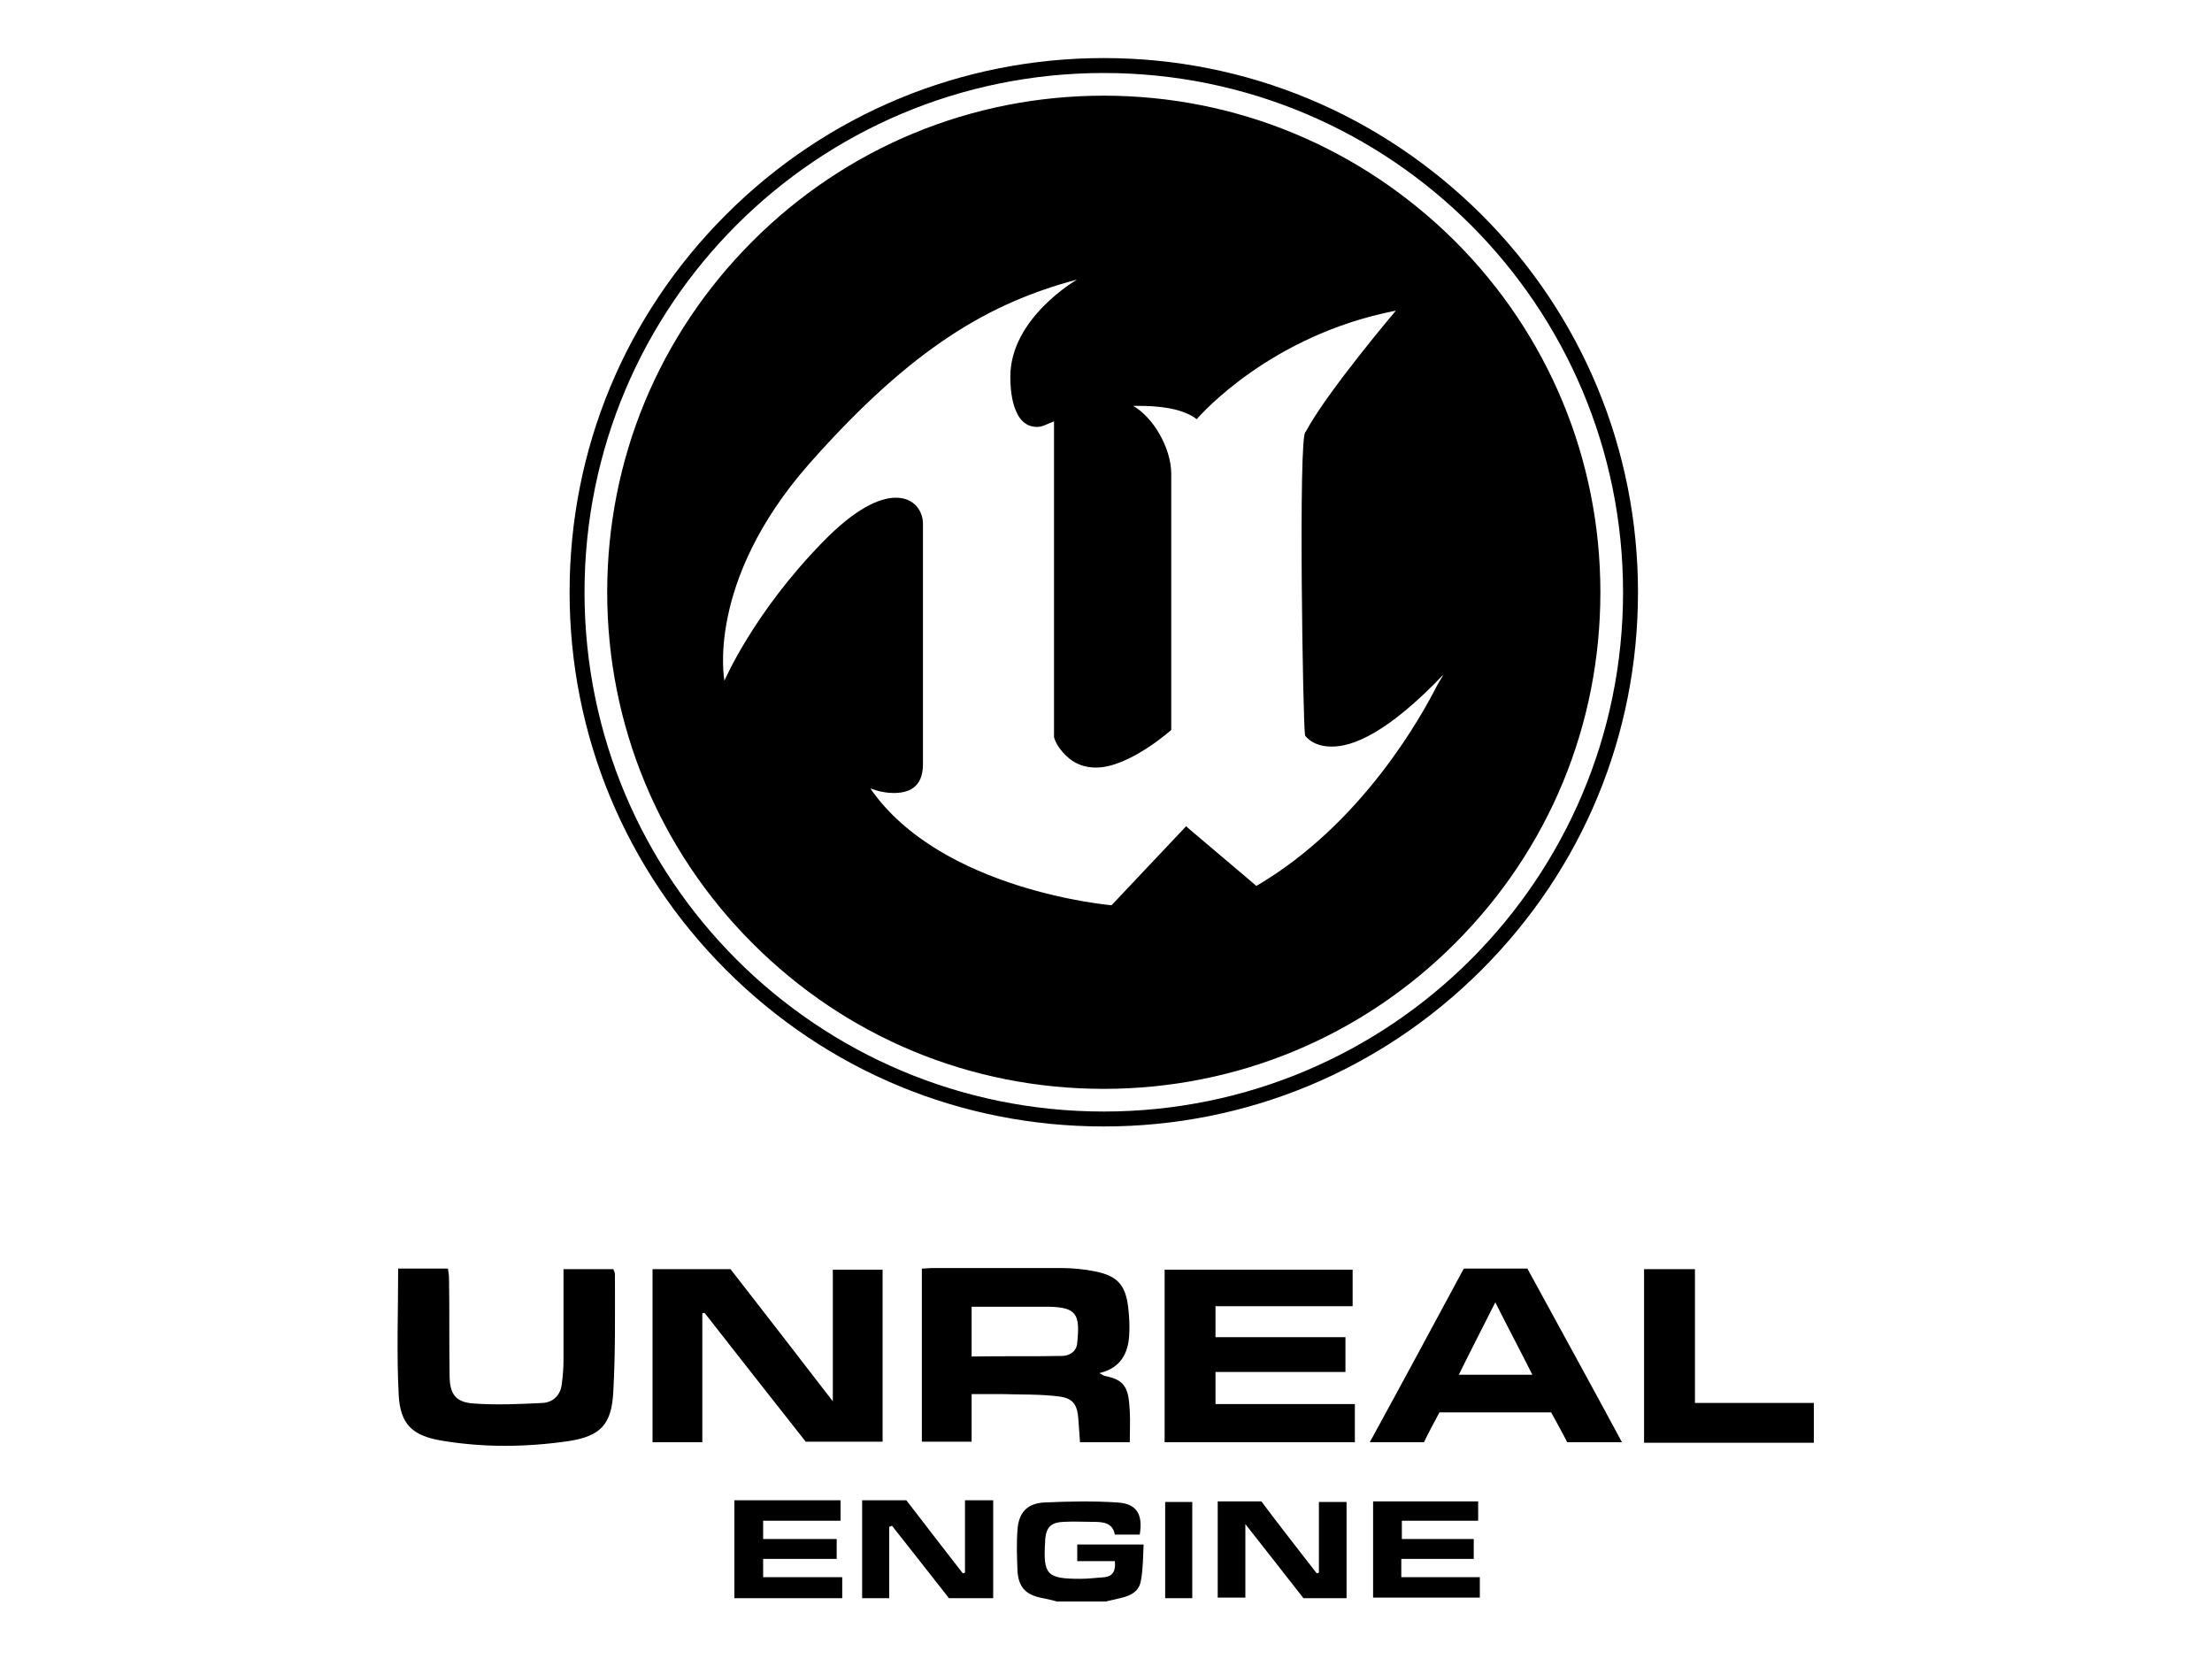
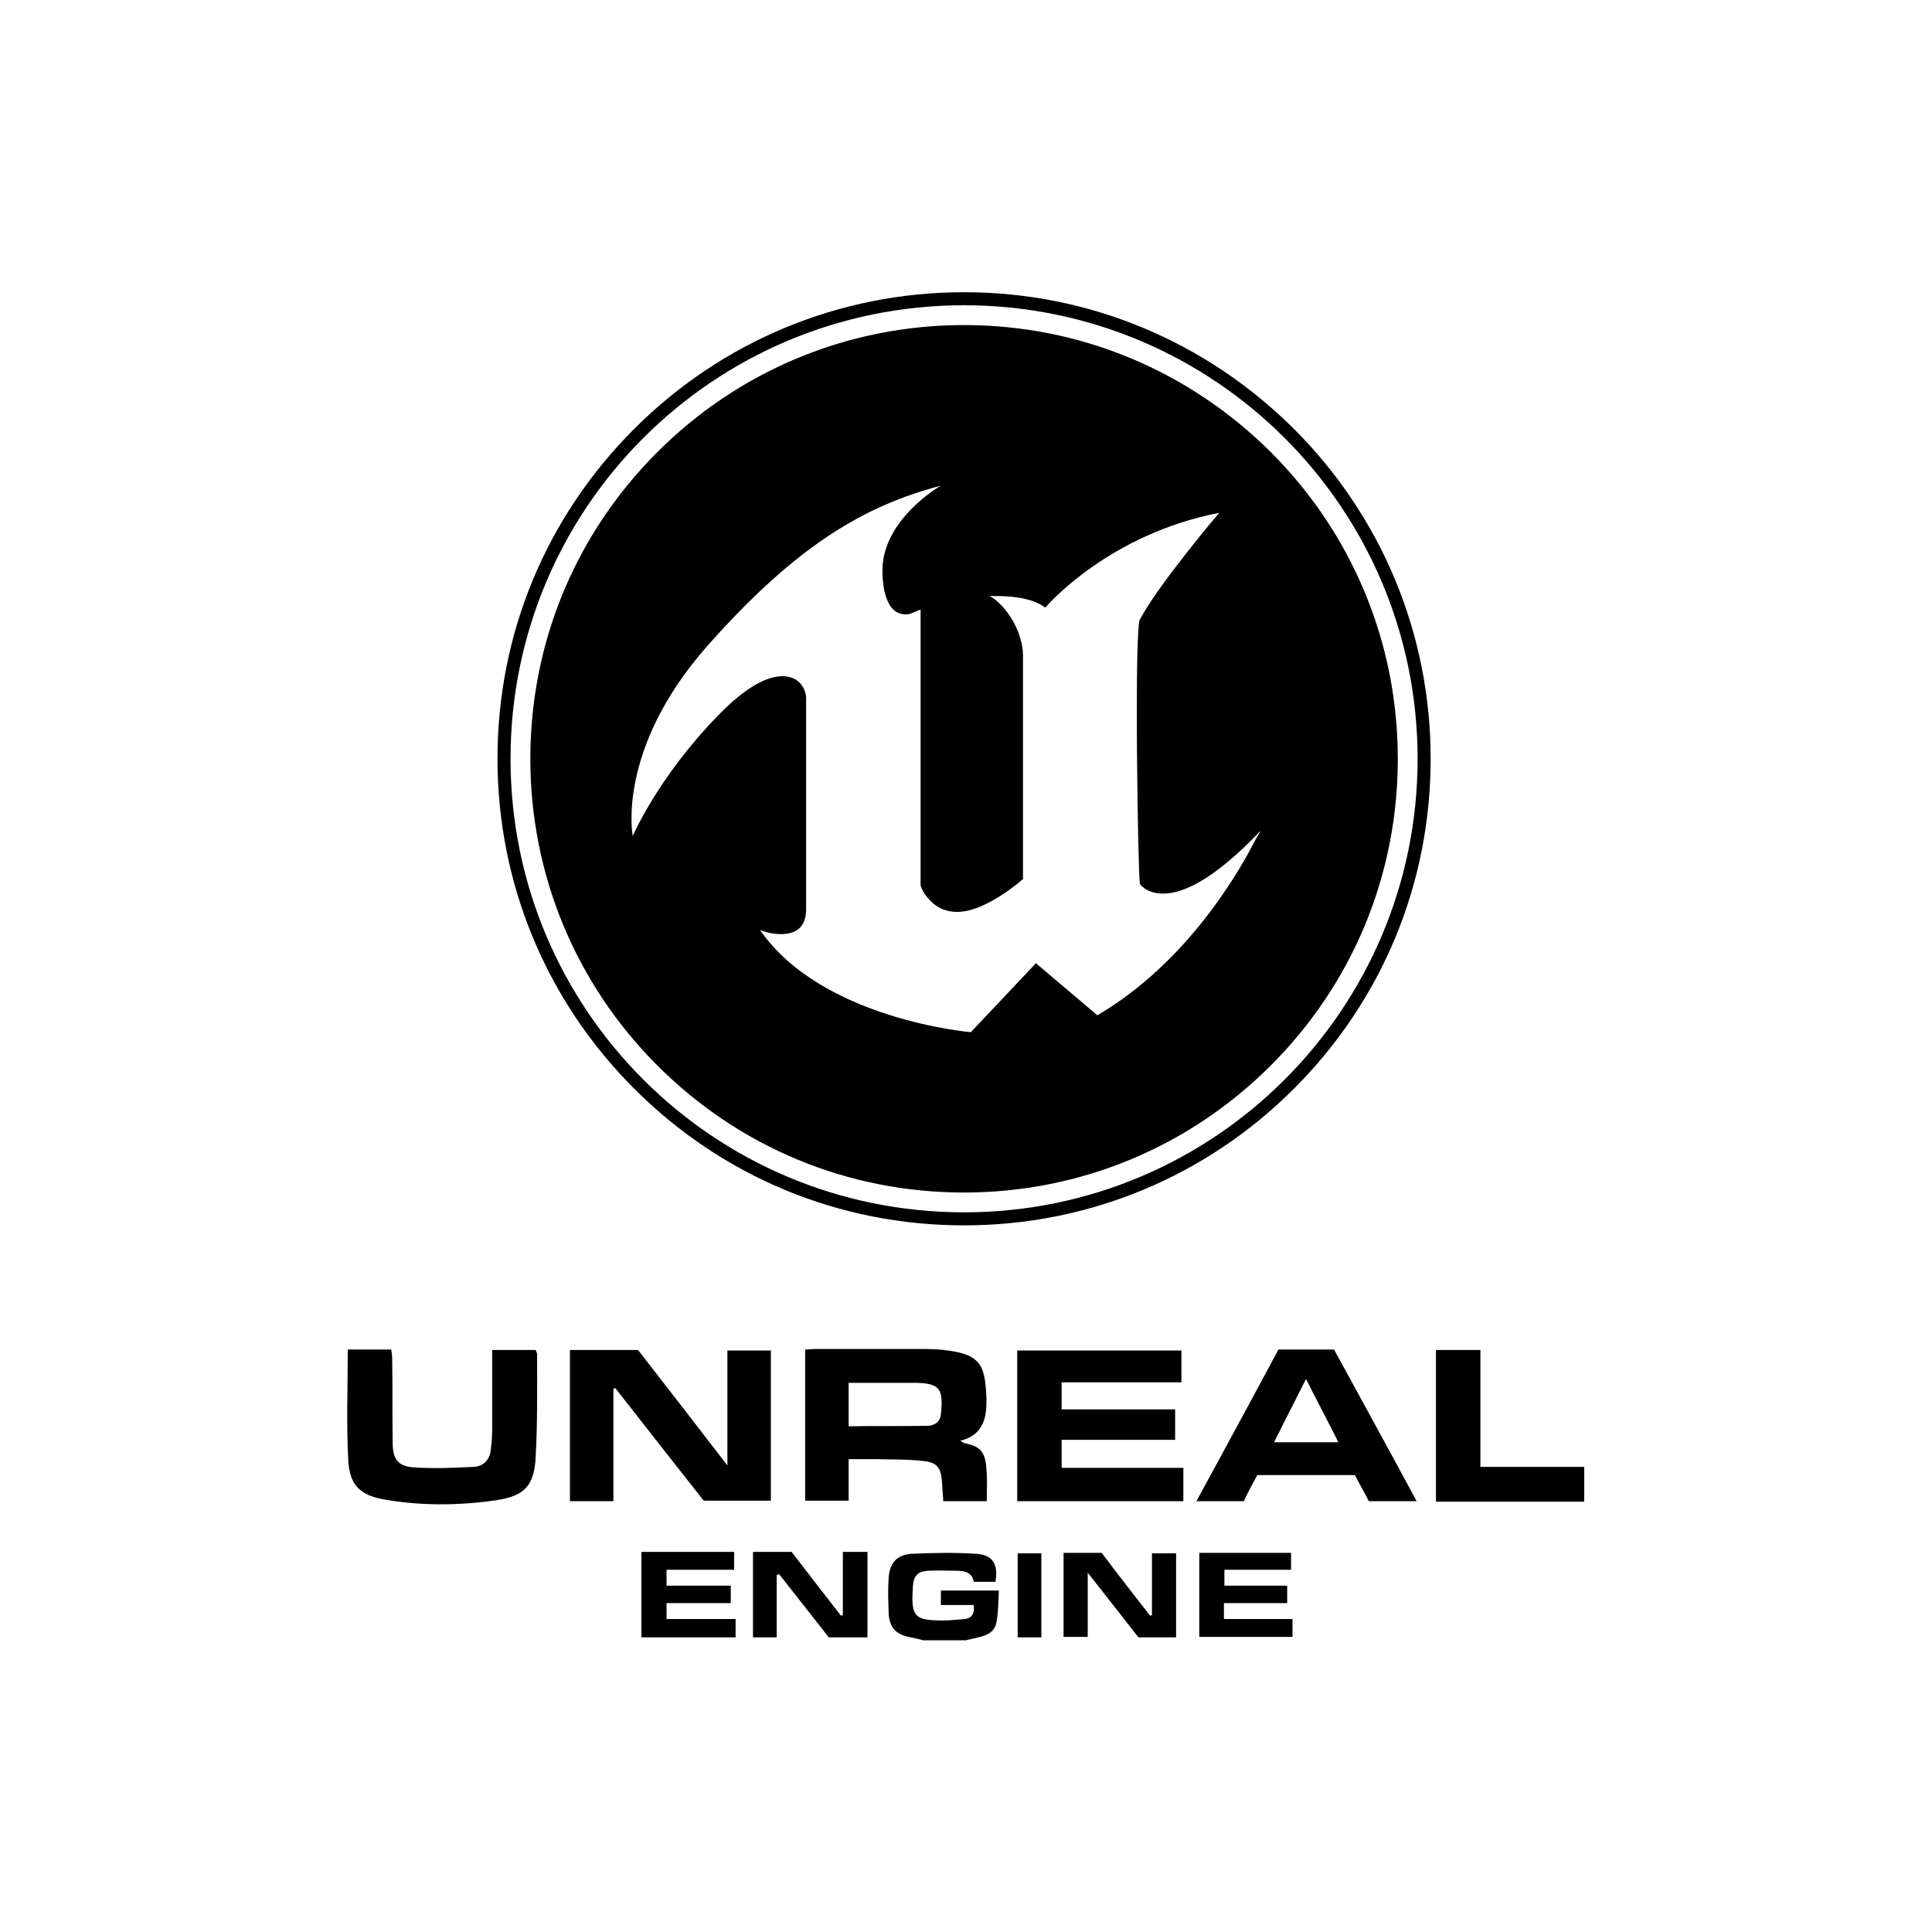
- <svg xmlns="http://www.w3.org/2000/svg" version="1.1" id="logosvg.com" x="0px" y="0px" viewBox="0 0 400 300" style="enable-background:new 0 0 400 300;" xml:space="preserve">
+ <svg xmlns="http://www.w3.org/2000/svg" version="1.1" id="logosvg.com" x="0px" y="0px" width="100px" height="100px" viewBox="0 0 400 300" style="enable-background:new 0 0 400 300;" xml:space="preserve">
  <path id="logosvg.com_1_" d="M328,253.7v7.2h-30.7v-31.4h9.2v24.2H328z M194.8,282.3h3.5h3.3c0.2,1.8-0.4,2.7-1.8,2.9  c-1.5,0.1-2.9,0.3-4.4,0.3c-6.1,0-6.8-0.7-6.4-6.8c0-0.1,0-0.2,0-0.3c0.2-2.3,1.1-3.1,3.3-3.2c1.8-0.1,3.5,0,5.3,0  c1.8,0,3.6,0.1,4,2.3h4.5c0.6-3.6-0.5-5.6-4-5.8c-4.4-0.3-8.9-0.2-13.4,0c-3,0.2-4.5,1.9-4.7,4.9c-0.2,2.5-0.1,5.1,0,7.6  c0.2,2.7,1.4,4.1,4.1,4.7c1,0.2,2,0.4,3,0.7h8.9c0.7-0.2,1.4-0.3,2.1-0.5c1.9-0.4,3.8-1,4.2-3.2c0.4-2.1,0.4-4.3,0.5-6.6h-12V282.3z   M159.6,260.7v-31.1h-9v23.8c-6.4-8.3-12.5-16.2-18.5-23.9H118v31.3h9v-23.3l0.4-0.1c6.1,7.8,12.3,15.7,18.3,23.3H159.6z   M191.3,252.5c-3.3-0.4-6.6-0.3-9.8-0.4c-1.9,0-3.7,0-5.8,0v8.6h-9v-31.3c0.7,0,1.3-0.1,1.9-0.1c7.8,0,15.5,0,23.3,0  c2,0,4.1,0.2,6.1,0.6c4,0.8,5.5,2.4,6,6.4c0.2,1.7,0.3,3.4,0.2,5.1c-0.2,3.4-1.6,6-5.4,6.9c0.5,0.3,0.7,0.4,0.9,0.5  c3.9,0.7,4.4,2.4,4.6,6.4c0.1,1.8,0,3.6,0,5.6h-9c-0.1-1.4-0.2-2.8-0.3-4.2C194.8,253.9,194,252.8,191.3,252.5z M192,245.2  c1.4,0,2.7-0.8,2.8-2.4c0.5-5,0-6.4-5.1-6.5c-0.6,0-1.1,0-1.7,0c-4.1,0-8.1,0-12.3,0v9C181.3,245.2,186.6,245.3,192,245.2z   M219.9,248.1h23.4v-6.3h-23.5v-5.6h24.8v-6.6h-34v31.2h34.4v-6.9h-25.2V248.1z M111.2,230.4c0-0.3-0.2-0.6-0.3-0.9h-9  c0,5.6,0,10.9,0,16.3c0,1.5-0.1,2.9-0.3,4.4c-0.2,2.1-1.6,3.4-3.5,3.5c-4.1,0.2-8.3,0.4-12.4,0.1c-3.3-0.2-4.4-1.7-4.4-5.1  c-0.1-5.8,0-11.6-0.1-17.4c0-0.6-0.1-1.3-0.2-1.9h-9c0,7.8-0.3,15.3,0.1,22.9c0.3,5.2,2.4,7.3,7.7,8.2c7.7,1.3,15.4,1.2,23,0.1  c5.8-0.9,7.8-3,8.1-8.9C111.3,244.6,111.2,237.5,111.2,230.4z M276.2,229.4c5.6,10.3,11.3,20.6,17.1,31.4h-9.9  c-0.9-1.8-1.9-3.5-2.9-5.4h-20.2c-0.9,1.7-1.9,3.5-2.8,5.4h-9.8c5.8-10.6,11.4-21,17-31.4H276.2z M277.1,248.6  c-2.2-4.4-4.4-8.5-6.7-13.1c-2.3,4.6-4.5,8.8-6.6,13.1H277.1z M174.5,284.4c-0.1,0-0.3,0.1-0.4,0.1c-3.5-4.5-6.9-8.9-10.2-13.2h-8  V289h4.9v-12.9c0.2-0.1,0.3-0.1,0.5-0.2c3.5,4.4,6.9,8.8,10.3,13.1h8v-17.7h-5.1V284.4z M238.5,284.4c-0.1,0-0.3,0.1-0.4,0.1  c-3.4-4.4-6.8-8.7-10-13h-7.9v17.4h5v-13.3c3.8,4.8,7.2,9.2,10.5,13.4h7.8v-17.4h-5V284.4z M138,281.9h13.3v-3.6H138V275H152v-3.7  h-19.2V289h19.5v-3.8H138V281.9z M253.4,281.9h13.1v-3.6h-13v-3.3h13.8v-3.5h-19v17.4h19.3v-3.7h-14.2V281.9z M210.7,289h4.9v-17.4  h-4.9V289z M263.1,43.6c16.9,16.9,26.3,39.5,26.3,63.5s-9.3,46.5-26.3,63.5c-16.9,16.9-39.5,26.3-63.5,26.3s-46.5-9.3-63.5-26.3  c-16.9-16.9-26.3-39.5-26.3-63.5s9.3-46.5,26.3-63.5c16.9-16.9,39.5-26.3,63.5-26.3S246.1,26.7,263.1,43.6z M261,122  c-10.1,10.6-16.5,13.1-20.3,13c-3.4,0-4.7-2-4.7-2c-0.2-0.9-0.5-14.2-0.6-27.4c-0.1-13.7,0-27.5,0.7-27.5  c3.9-7.3,16.3-21.9,16.3-21.9c0,0,0,0-0.1,0c0,0,0,0,0,0c-22.5,4.4-35.1,18.7-35.9,19.6c-2.8-2.2-7.9-2.4-10.2-2.4  c-0.8,0-1.3,0-1.3,0c3.6,2,6.9,7.6,6.9,12.3v46.3c0,0-7.6,6.8-13.6,6.8c-3.5,0-5.4-1.9-6.6-3.5c-0.8-1.1-1-2-1-2V76.2  c-1.4,0.5-2,1-3.1,1c-1.3,0-2.7-0.6-3.6-2.5c-0.7-1.4-1.2-3.5-1.2-6.6c0-10.6,12-17.5,12-17.5c0,0,0,0-0.1,0c0,0,0,0,0,0  c-15.3,4.1-29.4,11.9-48.3,33.3c-18.8,21.4-15.3,39.2-15.3,39.2s0,0,0,0c0,0,0,0,0,0s5.2-12.2,17.7-25c5.9-6.1,10.3-8.1,13.3-8.1  c3.4,0,4.9,2.5,4.9,4.7v43.5c0,4.3-2.7,5.2-5.3,5.2c-2.2,0-4.1-0.8-4.1-0.8c0,0,0,0,0,0c0,0-0.1,0-0.1,0  c12.8,18.5,43.6,21.1,43.6,21.1l0,0c0,0,0,0,0,0l13.5-14.3l0.3,0.3l12.4,10.5c0,0,0,0,0,0l0,0c19.1-11.2,29.8-30.6,32.7-36.3  C260.7,122.6,261,122,261,122z M267.9,38.8c18.2,18.2,28.3,42.5,28.3,68.3c0,25.8-10,50-28.3,68.3c-18.2,18.2-42.5,28.3-68.3,28.3  c-25.8,0-50-10-68.3-28.3c-18.2-18.2-28.3-42.5-28.3-68.3c0-25.8,10-50,28.3-68.3c18.2-18.2,42.5-28.3,68.3-28.3  C225.4,10.5,249.6,20.6,267.9,38.8z M293.5,107.1c0-51.8-42-93.9-93.9-93.9s-93.9,42-93.9,93.9s42,93.9,93.9,93.9  S293.5,158.9,293.5,107.1z" />
</svg>
